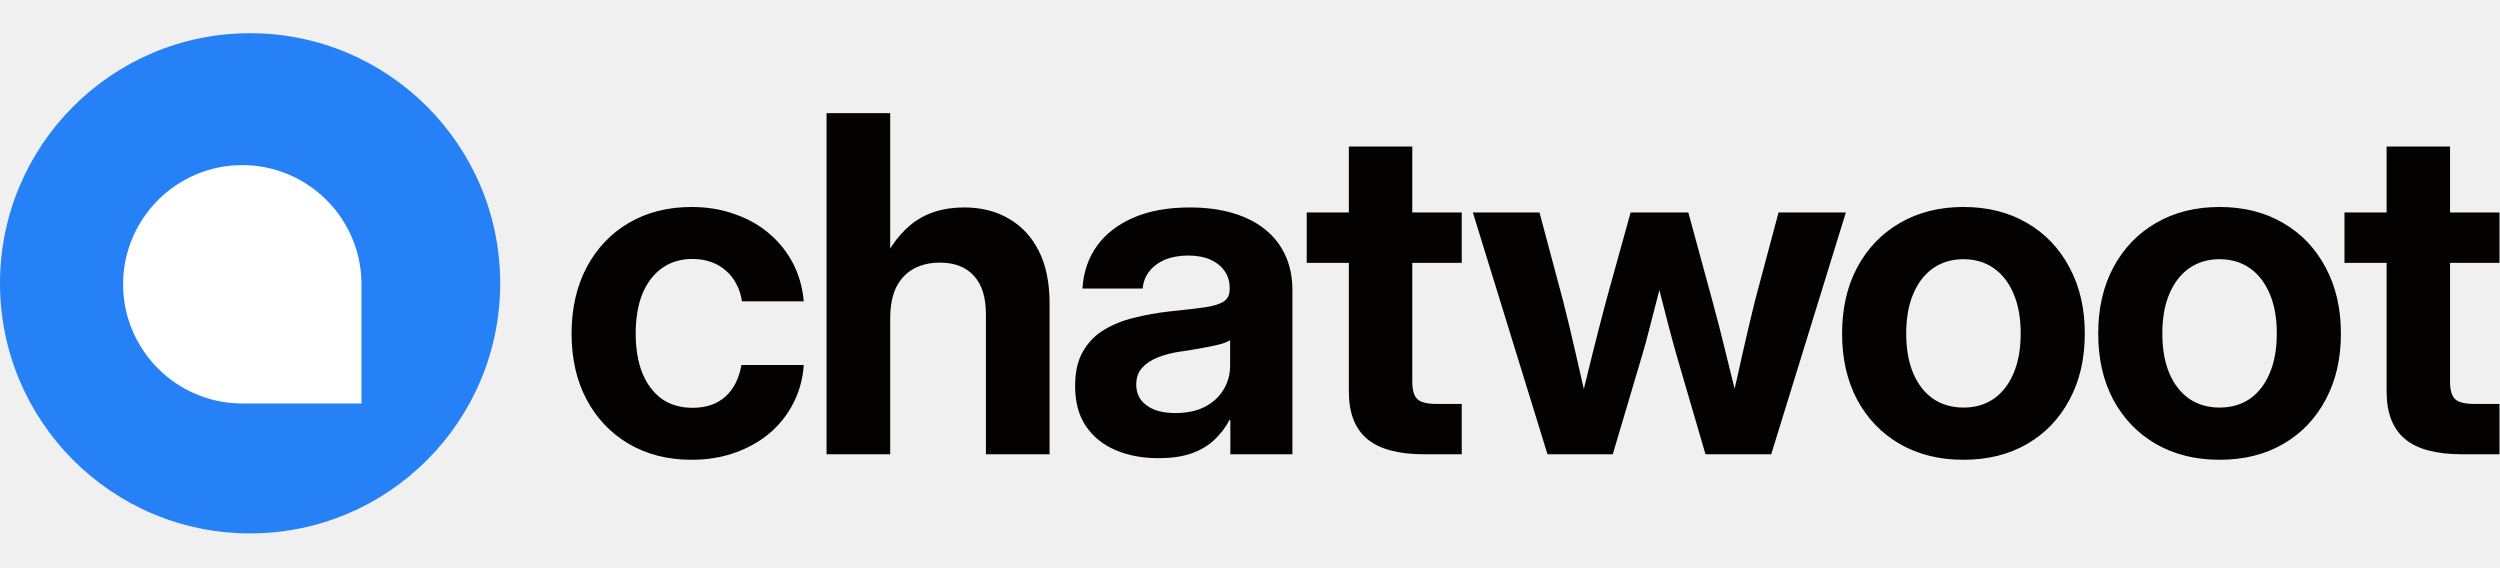
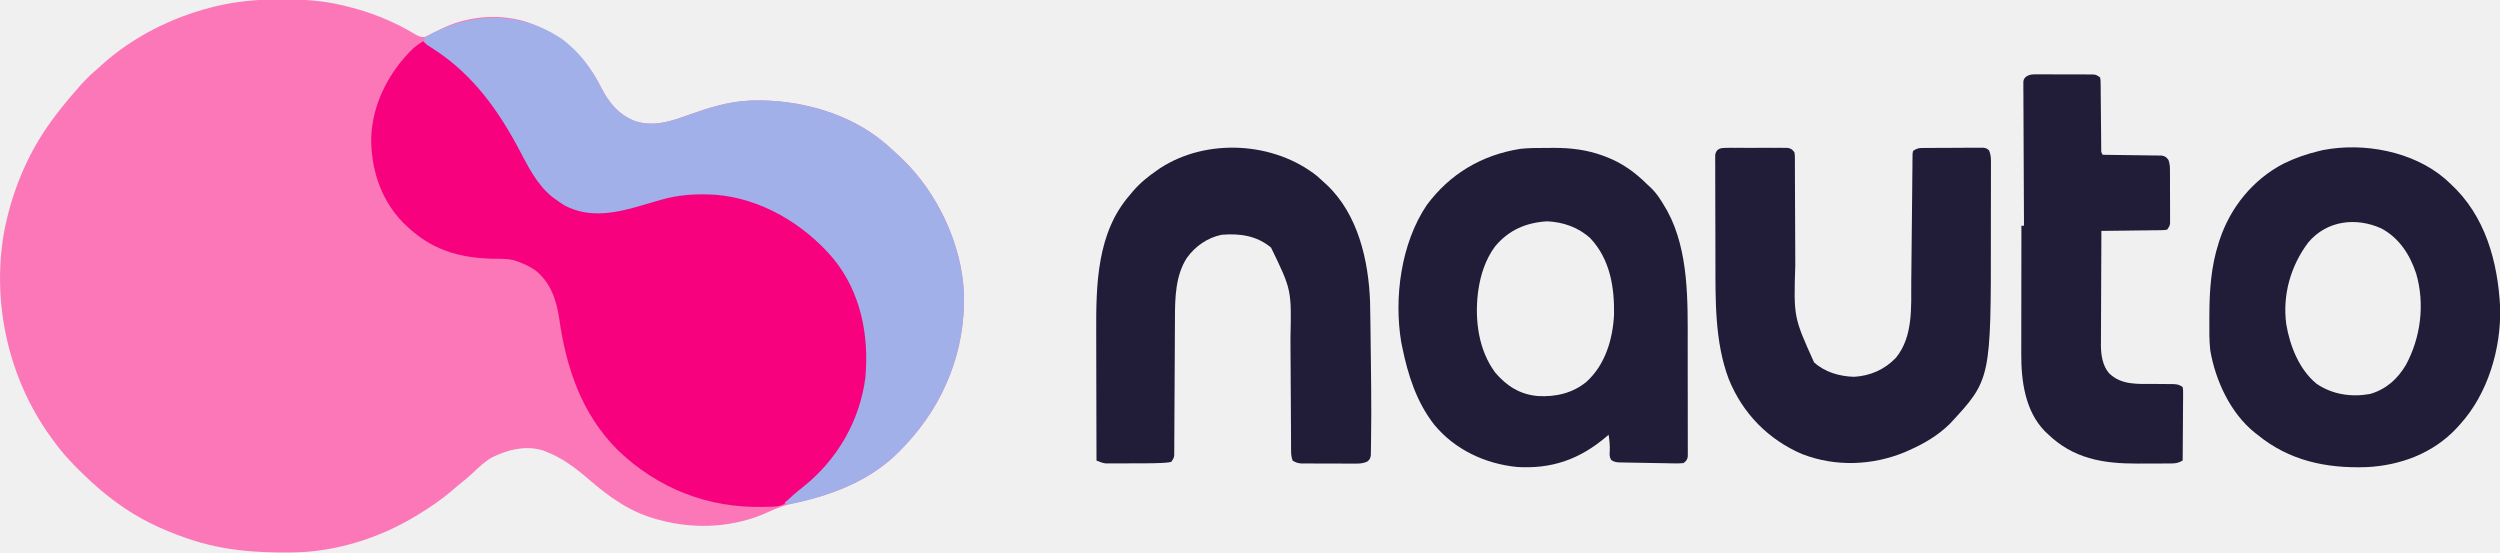
- <svg xmlns="http://www.w3.org/2000/svg" width="2559" height="581" viewBox="0 0 2559 581" fill="none">
-   <path d="M256 546C397.385 546 512 431.385 512 290C512 148.615 397.385 34 256 34C114.615 34 0 148.615 0 290C0 431.385 114.615 546 256 546Z" fill="#2781F6" />
-   <path d="M367 410H247.99C182.388 410 129 356.608 129 290.989C129 225.392 182.388 172 247.992 172C313.612 172 367 225.392 367 290.989V410Z" fill="white" stroke="white" stroke-width="6" />
-   <path d="M707.875 470.625C683.5 470.625 662.016 465.156 643.422 454.219C624.984 443.281 610.609 428.125 600.297 408.75C590.141 389.375 585.062 366.953 585.062 341.484C585.062 316.016 590.141 293.516 600.297 273.984C610.609 254.453 624.984 239.219 643.422 228.281C662.016 217.344 683.5 211.875 707.875 211.875C723.812 211.875 738.5 214.297 751.938 219.141C765.531 223.828 777.328 230.469 787.328 239.062C797.484 247.656 805.609 257.812 811.703 269.531C817.797 281.25 821.469 294.219 822.719 308.438H759.438C758.5 301.875 756.625 296.016 753.812 290.859C751.156 285.547 747.641 281.016 743.266 277.266C739.047 273.359 734.047 270.391 728.266 268.359C722.641 266.172 716.156 265.078 708.812 265.078C696.781 265.078 686.391 268.203 677.641 274.453C668.891 280.703 662.172 289.531 657.484 300.938C652.953 312.344 650.688 325.859 650.688 341.484C650.688 356.953 652.953 370.391 657.484 381.797C662.172 393.203 668.812 402.031 677.406 408.281C686.156 414.375 696.625 417.422 708.812 417.422C716.156 417.422 722.641 416.406 728.266 414.375C733.891 412.344 738.734 409.453 742.797 405.703C747.016 401.797 750.453 397.188 753.109 391.875C755.766 386.406 757.719 380.312 758.969 373.594H822.719C821.781 387.656 818.266 400.625 812.172 412.5C806.234 424.219 798.188 434.453 788.031 443.203C777.875 451.797 766 458.516 752.406 463.359C738.812 468.203 723.969 470.625 707.875 470.625ZM911.209 326.484V465H846.053V115.781H911.209V281.25H898.319C906.288 259.375 917.459 242.422 931.834 230.391C946.366 218.359 964.725 212.344 986.913 212.344C1004.41 212.344 1019.65 216.172 1032.62 223.828C1045.74 231.328 1055.98 242.344 1063.32 256.875C1070.66 271.406 1074.33 289.141 1074.33 310.078V465H1009.18V321.562C1009.18 304.219 1005.04 291.094 996.756 282.188C988.631 273.281 977.069 268.828 962.069 268.828C952.069 268.828 943.241 270.859 935.584 274.922C927.928 278.984 921.913 285.234 917.538 293.672C913.319 302.109 911.209 313.047 911.209 326.484ZM1185.79 468.984C1169.39 468.984 1154.78 466.25 1141.97 460.781C1129.15 455.312 1119 447.109 1111.5 436.172C1104.15 425.234 1100.48 411.562 1100.48 395.156C1100.48 381.094 1103.06 369.453 1108.22 360.234C1113.53 350.859 1120.64 343.438 1129.54 337.969C1138.61 332.344 1149 328.125 1160.72 325.312C1172.43 322.344 1184.62 320.156 1197.28 318.75C1212.59 317.188 1224.7 315.781 1233.61 314.531C1242.51 313.125 1248.92 311.094 1252.83 308.438C1256.73 305.781 1258.68 301.719 1258.68 296.25V294.609C1258.68 288.047 1256.97 282.344 1253.53 277.5C1250.09 272.5 1245.25 268.594 1239 265.781C1232.75 262.969 1225.17 261.562 1216.26 261.562C1207.36 261.562 1199.47 262.969 1192.59 265.781C1185.87 268.594 1180.48 272.578 1176.42 277.734C1172.51 282.734 1170.25 288.594 1169.62 295.312H1107.98C1109.08 278.438 1114.08 263.828 1122.98 251.484C1132.04 239.141 1144.54 229.531 1160.48 222.656C1176.58 215.781 1195.72 212.344 1217.9 212.344C1234.47 212.344 1249.23 214.297 1262.2 218.203C1275.33 222.109 1286.34 227.734 1295.25 235.078C1304.31 242.422 1311.18 251.328 1315.87 261.797C1320.56 272.109 1322.9 283.75 1322.9 296.719V465H1259.39V430.078H1258.45C1254.23 437.891 1248.92 444.766 1242.51 450.703C1236.26 456.484 1228.45 461.016 1219.08 464.297C1209.86 467.422 1198.76 468.984 1185.79 468.984ZM1203.14 422.812C1214.86 422.812 1224.86 420.703 1233.14 416.484C1241.58 412.109 1247.98 406.25 1252.36 398.906C1256.89 391.562 1259.15 383.281 1259.15 374.062V348.281C1257.12 349.531 1254.39 350.703 1250.95 351.797C1247.67 352.734 1243.68 353.672 1239 354.609C1234.47 355.547 1229.47 356.484 1224 357.422C1218.68 358.359 1213.14 359.219 1207.36 360C1199.23 361.25 1191.81 363.203 1185.09 365.859C1178.37 368.516 1172.98 372.109 1168.92 376.641C1165.01 381.016 1163.06 386.719 1163.06 393.75C1163.06 399.688 1164.7 404.922 1167.98 409.453C1171.42 413.828 1176.11 417.188 1182.04 419.531C1187.98 421.719 1195.01 422.812 1203.14 422.812ZM1496.24 217.5V269.062H1337.57V217.5H1496.24ZM1380.69 150H1445.61V390.703C1445.61 399.297 1447.33 405.234 1450.77 408.516C1454.21 411.797 1460.69 413.438 1470.22 413.438C1474.13 413.438 1478.66 413.438 1483.82 413.438C1489.13 413.438 1493.27 413.438 1496.24 413.438V465C1492.02 465 1486.32 465 1479.13 465C1472.1 465 1464.99 465 1457.8 465C1431.39 465 1411.94 459.766 1399.44 449.297C1386.94 438.828 1380.69 422.656 1380.69 400.781V150ZM1584.03 465L1507.62 217.5H1575.82L1599.73 307.031C1604.26 324.688 1608.63 342.891 1612.85 361.641C1617.07 380.391 1621.29 398.828 1625.51 416.953H1616.6C1621.13 398.828 1625.67 380.391 1630.2 361.641C1634.88 342.891 1639.57 324.688 1644.26 307.031L1669.1 217.5H1728.17L1752.54 307.031C1757.38 324.688 1762.07 342.891 1766.6 361.641C1771.13 380.391 1775.67 398.828 1780.2 416.953H1771.06C1775.43 398.828 1779.65 380.391 1783.71 361.641C1787.93 342.891 1792.23 324.688 1796.6 307.031L1820.51 217.5H1889.42L1813.01 465H1745.74L1716.45 364.688C1713.63 354.844 1710.9 344.844 1708.24 334.688C1705.59 324.375 1702.93 314.062 1700.28 303.75C1697.78 293.281 1695.12 282.969 1692.31 272.812H1704.96C1702.31 282.969 1699.57 293.281 1696.76 303.75C1694.1 314.062 1691.45 324.375 1688.79 334.688C1686.29 344.844 1683.56 354.844 1680.59 364.688L1650.82 465H1584.03ZM2009.78 470.625C1985.09 470.625 1963.38 465.234 1944.62 454.453C1926.03 443.672 1911.5 428.594 1901.03 409.219C1890.72 389.844 1885.56 367.266 1885.56 341.484C1885.56 315.703 1890.72 293.125 1901.03 273.75C1911.5 254.219 1926.03 239.062 1944.62 228.281C1963.38 217.344 1985.09 211.875 2009.78 211.875C2034.62 211.875 2056.34 217.344 2074.94 228.281C2093.53 239.062 2107.98 254.219 2118.3 273.75C2128.77 293.125 2134 315.703 2134 341.484C2134 367.266 2128.77 389.844 2118.3 409.219C2107.98 428.594 2093.53 443.672 2074.94 454.453C2056.34 465.234 2034.62 470.625 2009.78 470.625ZM2009.78 417.188C2021.66 417.188 2031.97 414.219 2040.72 408.281C2049.47 402.188 2056.27 393.438 2061.11 382.031C2065.95 370.625 2068.38 357.109 2068.38 341.484C2068.38 325.547 2065.95 311.953 2061.11 300.703C2056.27 289.297 2049.47 280.547 2040.72 274.453C2031.97 268.359 2021.66 265.312 2009.78 265.312C1998.06 265.312 1987.75 268.359 1978.84 274.453C1970.09 280.547 1963.3 289.297 1958.45 300.703C1953.61 311.953 1951.19 325.547 1951.19 341.484C1951.19 357.266 1953.61 370.859 1958.45 382.266C1963.3 393.516 1970.09 402.188 1978.84 408.281C1987.75 414.219 1998.06 417.188 2009.78 417.188ZM2271.94 470.625C2247.26 470.625 2225.54 465.234 2206.79 454.453C2188.19 443.672 2173.66 428.594 2163.19 409.219C2152.88 389.844 2147.72 367.266 2147.72 341.484C2147.72 315.703 2152.88 293.125 2163.19 273.75C2173.66 254.219 2188.19 239.062 2206.79 228.281C2225.54 217.344 2247.26 211.875 2271.94 211.875C2296.79 211.875 2318.51 217.344 2337.1 228.281C2355.69 239.062 2370.15 254.219 2380.46 273.75C2390.93 293.125 2396.16 315.703 2396.16 341.484C2396.16 367.266 2390.93 389.844 2380.46 409.219C2370.15 428.594 2355.69 443.672 2337.1 454.453C2318.51 465.234 2296.79 470.625 2271.94 470.625ZM2271.94 417.188C2283.82 417.188 2294.13 414.219 2302.88 408.281C2311.63 402.188 2318.43 393.438 2323.27 382.031C2328.12 370.625 2330.54 357.109 2330.54 341.484C2330.54 325.547 2328.12 311.953 2323.27 300.703C2318.43 289.297 2311.63 280.547 2302.88 274.453C2294.13 268.359 2283.82 265.312 2271.94 265.312C2260.22 265.312 2249.91 268.359 2241.01 274.453C2232.26 280.547 2225.46 289.297 2220.62 300.703C2215.77 311.953 2213.35 325.547 2213.35 341.484C2213.35 357.266 2215.77 370.859 2220.62 382.266C2225.46 393.516 2232.26 402.188 2241.01 408.281C2249.91 414.219 2260.22 417.188 2271.94 417.188ZM2558.48 217.5V269.062H2399.81V217.5H2558.48ZM2442.93 150H2507.86V390.703C2507.86 399.297 2509.57 405.234 2513.01 408.516C2516.45 411.797 2522.93 413.438 2532.47 413.438C2536.37 413.438 2540.9 413.438 2546.06 413.438C2551.37 413.438 2555.51 413.438 2558.48 413.438V465C2554.26 465 2548.56 465 2541.37 465C2534.34 465 2527.23 465 2520.04 465C2493.64 465 2474.18 459.766 2461.68 449.297C2449.18 438.828 2442.93 422.656 2442.93 400.781V150Z" fill="#040101" />
+ <svg xmlns="http://www.w3.org/2000/svg" version="1.1" width="1938" height="428">
+   <path d="M0 0 C0.932 0.003 1.865 0.006 2.825 0.009 C17.791 0.081 32.138 0.948 46.75 4.438 C47.631 4.641 48.512 4.845 49.419 5.055 C68.218 9.536 86.879 16.854 103.399 26.921 C106.471 28.7 108.186 29.536 111.738 28.914 C115.289 27.173 118.815 25.406 122.312 23.562 C142.5 13.182 166.955 10.603 188.895 17.109 C215.983 26.1 234.81 42.789 247.701 68.193 C253.88 80.291 261.525 89.569 274.559 94.5 C289.236 98.866 301.991 94.437 315.75 89.438 C330.866 84.038 346.584 79.075 362.75 78.438 C363.594 78.398 364.439 78.358 365.309 78.316 C401.23 77.469 440.067 87.909 467.75 111.438 C468.581 112.143 469.413 112.848 470.27 113.574 C472.818 115.809 475.29 118.105 477.75 120.438 C478.708 121.331 479.666 122.224 480.652 123.145 C508.518 149.652 527.684 190.361 529.031 228.898 C529.926 273.003 513.628 313.445 483.453 345.656 C482.561 346.574 481.669 347.492 480.75 348.438 C480.209 348.998 479.668 349.559 479.111 350.136 C457.223 372.497 427.835 384.026 397.738 390.297 C390.916 391.778 384.543 393.962 378.234 396.937 C351.753 409.408 320.867 411.193 292.75 403.438 C292.095 403.266 291.439 403.095 290.764 402.918 C270.395 397.472 253.863 385.631 238.173 372.033 C227.863 363.164 217.557 355.317 204.75 350.438 C204.071 350.173 203.391 349.909 202.691 349.637 C189.384 345.43 175.273 349.035 163.188 355 C157.695 358.157 153.265 362.294 148.719 366.641 C145.154 370.043 141.35 373.118 137.508 376.199 C135.644 377.712 133.805 379.258 131.992 380.832 C123.774 387.941 115.025 393.803 105.75 399.438 C105.041 399.871 104.332 400.304 103.602 400.751 C75.642 417.637 41.498 428.363 8.695 428.676 C7.845 428.686 6.994 428.695 6.117 428.705 C-20.742 428.951 -45.597 427.043 -71.25 418.438 C-72.523 418.013 -72.523 418.013 -73.821 417.579 C-92.667 411.147 -111.195 402.303 -127.25 390.438 C-128.299 389.671 -129.349 388.904 -130.43 388.113 C-138.151 382.375 -145.317 376.103 -152.25 369.438 C-152.851 368.863 -153.453 368.289 -154.072 367.698 C-162.637 359.481 -170.386 351.123 -177.25 341.438 C-178.408 339.856 -178.408 339.856 -179.59 338.242 C-211.552 293.419 -224.387 236.387 -215.438 182.211 C-209.852 151.395 -197.726 120.838 -179.25 95.438 C-178.555 94.471 -177.86 93.504 -177.145 92.508 C-171.525 84.85 -165.476 77.602 -159.25 70.438 C-158.452 69.515 -157.654 68.592 -156.832 67.641 C-152.876 63.146 -148.836 58.989 -144.254 55.133 C-142.175 53.374 -140.188 51.535 -138.188 49.688 C-114.413 28.605 -84.912 13.975 -54.25 6.125 C-52.92 5.78 -52.92 5.78 -51.562 5.427 C-34.539 1.308 -17.467 -0.122 0 0 Z " fill="#FB77B7" transform="translate(218.25,-0.4375)" />
+   <path d="M0 0 C13.762 6.59 25.085 17.549 36 28 C36.886 28.833 37.771 29.665 38.684 30.523 C56.092 47.307 67.656 68.842 78.624 90.143 C82.513 97.603 86.876 104.332 92 111 C92.49 111.666 92.981 112.331 93.486 113.017 C101.202 123.346 114.505 129.996 127 132 C146.854 133.627 165.447 128.027 184.193 122.005 C205.003 115.413 227.051 116.653 248 122 C248.999 122.249 248.999 122.249 250.019 122.503 C271.802 128.172 291.915 141.579 308 157 C308.831 157.768 309.663 158.537 310.52 159.328 C325.816 173.896 335.478 192.798 341 213 C341.179 213.656 341.359 214.312 341.543 214.988 C346.388 233.85 346.134 256.243 341 275 C340.834 275.636 340.667 276.272 340.496 276.927 C331.673 310.178 310.029 335.633 283 356 C282.281 356.743 281.561 357.485 280.82 358.25 C276.302 361.053 271.658 360.77 266.438 360.875 C265.324 360.906 264.211 360.937 263.064 360.969 C220.37 361.79 181.816 346.545 151 317 C122.906 289.03 111.016 253.455 105.5 214.938 C103.372 200.556 98.849 186.978 87.062 177.562 C82.98 174.785 78.638 172.681 74 171 C73.032 170.643 72.064 170.286 71.066 169.918 C65.369 168.333 59.367 168.658 53.5 168.562 C26.704 167.825 5.439 161.119 -14 142 C-14.772 141.241 -15.544 140.481 -16.34 139.699 C-33.01 122.288 -40.581 98.301 -40.211 74.539 C-39.311 48.43 -26.516 23.93 -8.121 5.918 C-5.553 3.595 -2.978 1.756 0 0 Z " fill="#F7017E" transform="translate(328,32)" />
+   <path d="M0 0 C13.661 10.172 22.826 22.563 30.474 37.635 C36.653 49.733 44.299 59.011 57.332 63.941 C72.009 68.308 84.765 63.878 98.523 58.879 C113.639 53.48 129.357 48.517 145.523 47.879 C146.79 47.819 146.79 47.819 148.082 47.758 C184.004 46.911 222.841 57.351 250.523 80.879 C251.355 81.584 252.186 82.289 253.043 83.016 C255.591 85.251 258.064 87.547 260.523 89.879 C261.481 90.772 262.439 91.666 263.426 92.586 C291.291 119.094 310.458 159.803 311.805 198.34 C312.699 242.445 296.401 282.887 266.227 315.098 C265.335 316.015 264.442 316.933 263.523 317.879 C262.983 318.439 262.442 319 261.885 319.577 C239.842 342.096 210.154 353.526 179.926 360.129 C178.758 360.384 178.758 360.384 177.566 360.645 C175.523 360.879 175.523 360.879 172.523 359.879 C177.336 355.455 182.151 351.114 187.336 347.129 C213.519 326.322 230.837 296.317 235.323 263.071 C238.367 229.809 231.87 196.36 210.332 170.129 C187.671 143.528 154.805 123.822 119.523 120.879 C104.633 119.965 90.843 120.705 76.523 124.879 C75.102 125.289 75.102 125.289 73.651 125.707 C69.476 126.916 65.305 128.138 61.136 129.366 C41.692 135.086 21.427 139.18 2.5 129.301 C-0.274 127.614 -2.878 125.824 -5.477 123.879 C-6.183 123.356 -6.889 122.832 -7.617 122.293 C-19.78 112.477 -26.588 97.906 -33.797 84.406 C-49.699 54.694 -68.867 28.246 -97.25 9.336 C-97.855 8.931 -98.459 8.527 -99.082 8.11 C-100.752 7.007 -102.438 5.929 -104.125 4.852 C-104.901 4.201 -105.677 3.55 -106.477 2.879 C-106.477 1.559 -106.477 0.239 -106.477 -1.121 C-72.323 -20.523 -33.465 -22.461 0 0 Z " fill="#A1B0E9" transform="translate(435.4766,30.12109)" />
+   <path d="M0 0 C2.326 0.003 4.65 -0.02 6.976 -0.046 C20.077 -0.102 32.853 1.423 45.218 6.003 C45.917 6.259 46.616 6.514 47.336 6.778 C60.06 11.622 69.976 18.799 79.593 28.316 C80.271 28.933 80.949 29.551 81.647 30.187 C86.704 34.873 90.16 40.371 93.593 46.316 C94.108 47.197 94.624 48.079 95.155 48.988 C111.933 79.921 110.916 119.11 110.894 153.222 C110.897 155.777 110.902 158.332 110.907 160.887 C110.914 166.174 110.914 171.461 110.908 176.748 C110.902 182.851 110.915 188.954 110.936 195.057 C110.956 200.981 110.959 206.905 110.955 212.829 C110.956 215.333 110.961 217.837 110.971 220.341 C110.983 223.813 110.977 227.284 110.965 230.755 C110.973 231.787 110.98 232.818 110.988 233.881 C110.981 234.822 110.974 235.763 110.967 236.733 C110.967 237.55 110.967 238.368 110.968 239.21 C110.496 241.861 109.757 242.746 107.593 244.316 C104.843 244.55 102.331 244.609 99.589 244.523 C98.793 244.509 97.998 244.496 97.178 244.483 C95.496 244.453 93.815 244.418 92.133 244.376 C89.686 244.318 87.24 244.284 84.792 244.259 C80.867 244.216 76.943 244.143 73.019 244.053 C71.416 244.019 69.814 243.991 68.211 243.969 C65.85 243.936 63.489 243.884 61.128 243.827 C60.412 243.821 59.697 243.815 58.96 243.808 C56.05 243.721 54.055 243.642 51.638 241.937 C50.125 239.59 50.337 237.828 50.468 235.066 C50.654 230.682 50.294 226.651 49.593 222.316 C48.95 222.873 48.306 223.429 47.644 224.003 C27 241.437 5.531 248.972 -21.407 247.316 C-46.159 244.842 -69.593 233.884 -85.53 214.602 C-99.363 196.937 -105.964 176.008 -110.407 154.316 C-110.656 153.11 -110.905 151.905 -111.161 150.663 C-116.944 116.008 -111.325 73.927 -91.407 44.316 C-73.37 19.99 -48.675 5.448 -18.896 0.708 C-12.608 0.001 -6.323 -0.018 0 0 Z M-38.407 76.316 C-45.7 86.061 -49.749 98.329 -51.407 110.316 C-51.53 111.178 -51.652 112.04 -51.778 112.929 C-54.145 134.056 -51.185 156.712 -38.306 174.163 C-29.41 184.583 -19.159 191.088 -5.407 192.316 C8.402 193.174 21.761 190.16 32.499 181.218 C46.905 168.129 52.824 148.419 53.796 129.327 C54.182 107.927 50.714 86.45 35.608 70.195 C26.403 61.614 14.49 57.439 1.968 56.878 C-14.404 57.845 -27.882 63.663 -38.407 76.316 Z " fill="#211C37" transform="translate(1197.407,114.6843)" />
+   <path d="M0 0 C0.81 0.749 1.619 1.498 2.453 2.27 C3.202 2.949 3.202 2.949 3.967 3.643 C31.044 28.437 40.805 64.058 42.582 99.867 C43.318 131.622 33.084 166.495 11.453 190.27 C10.57 191.245 9.687 192.221 8.777 193.227 C-9.409 212.667 -34.838 222.165 -61.241 223.395 C-92.38 224.431 -121.079 218.359 -145.547 198.27 C-146.249 197.731 -146.952 197.192 -147.676 196.637 C-166.576 181.44 -178.229 156.091 -182.187 132.62 C-183.028 124.786 -182.89 116.89 -182.859 109.02 C-182.858 108.085 -182.856 107.15 -182.855 106.187 C-182.799 86.735 -181.602 67.888 -175.547 49.27 C-175.337 48.619 -175.127 47.969 -174.911 47.299 C-166.622 22.131 -149.149 0.549 -125.54 -11.778 C-116.569 -16.188 -107.285 -19.451 -97.547 -21.73 C-96.596 -21.956 -95.644 -22.182 -94.664 -22.414 C-63.059 -28.524 -24.813 -21.395 0 0 Z M-106.184 49.207 C-119.86 67.401 -126.254 89.917 -123.25 112.505 C-120.445 129.377 -113.266 147.658 -99.781 158.738 C-87.474 167.173 -72.644 169.294 -58.164 166.652 C-45.817 163.009 -37.067 155.189 -30.547 144.27 C-18.92 122.849 -15.658 96.787 -22.547 73.27 C-27.426 58.649 -35.573 45.863 -49.422 38.395 C-69.086 29.487 -91.699 32.061 -106.184 49.207 Z " fill="#211C37" transform="translate(1895.547,138.7305)" />
+   <path d="M0 0 C1.637 -0.014 1.637 -0.014 3.307 -0.029 C5.074 -0.02 5.074 -0.02 6.877 -0.01 C8.691 -0.015 8.691 -0.015 10.542 -0.019 C13.101 -0.021 15.659 -0.015 18.218 -0.003 C22.143 0.013 26.066 -0.003 29.99 -0.022 C32.473 -0.02 34.956 -0.016 37.439 -0.01 C38.618 -0.016 39.796 -0.022 41.01 -0.029 C42.101 -0.019 43.192 -0.01 44.316 0 C45.278 0.002 46.239 0.005 47.23 0.007 C50.154 0.466 50.851 1.095 52.658 3.388 C53.037 5.356 53.037 5.356 53.043 7.636 C53.053 8.503 53.063 9.37 53.073 10.263 C53.068 11.212 53.064 12.161 53.059 13.138 C53.069 14.642 53.069 14.642 53.08 16.176 C53.1 19.508 53.099 22.841 53.1 26.173 C53.111 28.506 53.125 30.838 53.14 33.171 C53.176 39.34 53.196 45.51 53.211 51.68 C53.236 61.472 53.277 71.263 53.333 81.055 C53.349 84.438 53.353 87.822 53.356 91.206 C52.096 131.214 52.096 131.214 67.908 166.263 C76.312 173.916 87.625 177.141 98.834 177.486 C111.398 176.818 122.728 171.849 131.408 162.701 C144.794 146.247 143.14 123.736 143.267 103.783 C143.294 100.216 143.339 96.65 143.383 93.084 C143.501 83.291 143.591 73.498 143.679 63.704 C143.761 54.68 143.848 45.655 143.96 36.631 C144.012 32.393 144.049 28.156 144.075 23.918 C144.099 20.679 144.142 17.441 144.182 14.203 C144.185 13.029 144.188 11.855 144.191 10.646 C144.208 9.581 144.225 8.516 144.242 7.418 C144.254 6.025 144.254 6.025 144.266 4.604 C144.396 3.873 144.525 3.142 144.658 2.388 C147.975 0.177 149.042 0.129 152.908 0.098 C153.979 0.085 155.051 0.072 156.154 0.059 C157.889 0.056 157.889 0.056 159.658 0.052 C160.845 0.046 162.033 0.039 163.256 0.032 C165.768 0.022 168.279 0.017 170.791 0.018 C174.643 0.013 178.494 -0.023 182.346 -0.061 C184.783 -0.067 187.221 -0.071 189.658 -0.073 C190.814 -0.087 191.971 -0.101 193.162 -0.116 C194.233 -0.11 195.305 -0.104 196.408 -0.098 C197.352 -0.101 198.295 -0.103 199.268 -0.106 C201.658 0.388 201.658 0.388 203.463 1.816 C205.323 5.819 205.067 9.671 205.031 14.033 C205.034 15.013 205.038 15.993 205.042 17.002 C205.05 20.259 205.036 23.515 205.021 26.771 C205.021 29.06 205.021 31.35 205.023 33.639 C205.023 38.463 205.012 43.287 204.994 48.11 C204.972 54.188 204.971 60.266 204.978 66.344 C205.067 179.613 205.067 179.613 173.217 213.88 C163.902 223.011 153.511 229.121 141.658 234.388 C140.038 235.113 140.038 235.113 138.385 235.853 C113.024 246.361 84.33 247.355 58.658 237.388 C32.366 226.111 12.619 205.888 1.868 179.444 C-9.213 150.38 -8.495 117.547 -8.545 86.892 C-8.548 85.71 -8.551 84.527 -8.553 83.309 C-8.568 77.081 -8.578 70.853 -8.582 64.625 C-8.588 58.196 -8.612 51.767 -8.64 45.337 C-8.659 40.378 -8.664 35.419 -8.665 30.46 C-8.668 28.087 -8.676 25.714 -8.69 23.342 C-8.707 20.044 -8.705 16.747 -8.698 13.449 C-8.707 12.469 -8.717 11.489 -8.726 10.479 C-8.721 9.584 -8.715 8.688 -8.709 7.766 C-8.711 6.988 -8.712 6.211 -8.714 5.409 C-7.804 0.464 -4.461 0.011 0 0 Z " fill="#211C37" transform="translate(1338.342,114.6118)" />
+   <path d="M0 0 C1.646 1.456 3.273 2.934 4.875 4.438 C5.648 5.132 6.422 5.827 7.219 6.543 C31.594 29.457 39.771 65.193 40.949 97.464 C41.101 103.088 41.163 108.714 41.227 114.34 C41.25 116.185 41.273 118.029 41.297 119.874 C41.345 123.743 41.39 127.612 41.433 131.481 C41.476 135.366 41.524 139.25 41.578 143.135 C41.759 156.236 41.877 169.335 41.875 182.438 C41.875 183.352 41.875 184.266 41.875 185.208 C41.87 190.51 41.831 195.811 41.746 201.112 C41.723 202.734 41.708 204.357 41.701 205.979 C41.69 208.199 41.647 210.416 41.595 212.635 C41.577 213.883 41.559 215.13 41.54 216.416 C40.875 219.438 40.875 219.438 38.654 221.339 C35.768 222.48 33.778 222.812 30.689 222.81 C29.178 222.819 29.178 222.819 27.635 222.829 C26.558 222.819 25.481 222.81 24.371 222.801 C23.256 222.801 22.14 222.802 20.991 222.802 C18.637 222.8 16.282 222.79 13.928 222.774 C10.322 222.75 6.717 222.753 3.111 222.76 C0.823 222.754 -1.466 222.747 -3.754 222.738 C-5.373 222.74 -5.373 222.74 -7.024 222.741 C-8.029 222.732 -9.034 222.722 -10.069 222.712 C-10.951 222.708 -11.833 222.703 -12.741 222.698 C-15.346 222.413 -16.951 221.894 -19.125 220.438 C-20.076 217.584 -20.256 215.799 -20.27 212.839 C-20.28 211.422 -20.28 211.422 -20.291 209.977 C-20.295 208.425 -20.295 208.425 -20.299 206.842 C-20.305 205.75 -20.312 204.659 -20.319 203.534 C-20.333 201.157 -20.345 198.78 -20.355 196.404 C-20.371 192.626 -20.394 188.848 -20.42 185.071 C-20.49 174.327 -20.55 163.583 -20.602 152.839 C-20.633 146.268 -20.675 139.696 -20.722 133.124 C-20.738 130.634 -20.75 128.143 -20.759 125.652 C-19.928 88.074 -19.928 88.074 -35.828 55.328 C-47.12 46.034 -60.018 44.28 -74.125 45.438 C-85.185 47.72 -94.591 54.323 -101.125 63.438 C-109.837 77.027 -110.261 93.967 -110.299 109.633 C-110.305 110.809 -110.312 111.986 -110.319 113.199 C-110.333 115.736 -110.345 118.274 -110.355 120.812 C-110.371 124.825 -110.394 128.838 -110.42 132.851 C-110.491 144.255 -110.551 155.66 -110.602 167.064 C-110.63 173.379 -110.665 179.694 -110.708 186.009 C-110.731 189.345 -110.748 192.681 -110.759 196.017 C-110.771 199.728 -110.795 203.438 -110.822 207.148 C-110.823 208.253 -110.823 209.358 -110.824 210.497 C-110.834 211.504 -110.843 212.512 -110.853 213.55 C-110.857 214.427 -110.862 215.303 -110.866 216.207 C-111.125 218.438 -111.125 218.438 -113.125 221.438 C-115.149 221.943 -115.149 221.943 -117.612 222.115 C-118.511 222.179 -119.41 222.243 -120.336 222.309 C-124.671 222.509 -128.993 222.6 -133.332 222.605 C-134.26 222.609 -135.189 222.612 -136.145 222.616 C-138.089 222.621 -140.033 222.623 -141.976 222.623 C-144.947 222.625 -147.918 222.643 -150.889 222.662 C-152.786 222.665 -154.684 222.667 -156.582 222.668 C-157.465 222.675 -158.349 222.682 -159.259 222.69 C-160.087 222.687 -160.915 222.684 -161.769 222.68 C-162.853 222.683 -162.853 222.683 -163.959 222.685 C-166.585 222.385 -168.694 221.45 -171.125 220.438 C-171.172 204.554 -171.207 188.671 -171.229 172.787 C-171.239 165.409 -171.253 158.032 -171.276 150.654 C-171.296 144.211 -171.309 137.768 -171.313 131.325 C-171.316 127.925 -171.322 124.525 -171.336 121.125 C-171.479 84.256 -170.892 43.685 -145.125 14.438 C-144.461 13.632 -143.797 12.826 -143.113 11.996 C-137.502 5.398 -131.253 0.328 -124.125 -4.562 C-123.348 -5.106 -122.57 -5.65 -121.77 -6.211 C-85.65 -29.711 -33.457 -26.719 0 0 Z " fill="#211C37" transform="translate(1021.125,136.5625)" />
+   <path d="M0 0 C1.031 -0.006 2.062 -0.012 3.125 -0.019 C4.786 -0.005 4.786 -0.005 6.48 0.009 C7.622 0.009 8.763 0.008 9.939 0.008 C12.351 0.01 14.762 0.02 17.174 0.036 C20.872 0.06 24.569 0.057 28.267 0.05 C30.609 0.056 32.951 0.063 35.293 0.072 C36.402 0.071 37.512 0.07 38.655 0.069 C39.682 0.078 40.71 0.088 41.77 0.098 C43.127 0.105 43.127 0.105 44.512 0.112 C46.82 0.372 46.82 0.372 49.82 2.372 C50.212 4.801 50.212 4.801 50.237 7.892 C50.253 9.046 50.27 10.201 50.287 11.391 C50.29 12.643 50.293 13.895 50.297 15.185 C50.32 17.14 50.344 19.095 50.368 21.05 C50.398 23.793 50.415 26.536 50.431 29.28 C50.463 34.08 50.514 38.881 50.568 43.682 C50.595 46.239 50.616 48.797 50.631 51.354 C50.642 52.509 50.652 53.663 50.662 54.853 C50.669 55.873 50.675 56.893 50.682 57.943 C50.66 60.382 50.66 60.382 51.82 62.372 C52.415 62.378 53.009 62.384 53.622 62.39 C59.803 62.454 65.983 62.538 72.163 62.635 C74.471 62.668 76.778 62.696 79.086 62.719 C82.4 62.752 85.713 62.805 89.027 62.861 C90.062 62.867 91.096 62.873 92.162 62.88 C93.603 62.91 93.603 62.91 95.073 62.94 C96.342 62.957 96.342 62.957 97.637 62.974 C100.321 63.464 101.182 64.224 102.82 66.372 C103.779 69.25 103.952 71.081 103.965 74.072 C103.972 75.023 103.978 75.974 103.985 76.954 C103.986 77.979 103.987 79.004 103.988 80.06 C103.993 81.641 103.993 81.641 103.998 83.254 C104.003 85.483 104.006 87.712 104.005 89.942 C104.008 93.359 104.026 96.776 104.045 100.193 C104.048 102.357 104.05 104.521 104.051 106.685 C104.058 107.71 104.065 108.735 104.072 109.791 C104.069 110.742 104.066 111.693 104.063 112.673 C104.064 113.51 104.066 114.347 104.067 115.209 C103.82 117.372 103.82 117.372 101.82 120.372 C99.643 120.771 99.643 120.771 96.911 120.805 C95.89 120.824 94.87 120.844 93.818 120.865 C92.712 120.871 91.607 120.877 90.469 120.884 C89.339 120.902 88.21 120.92 87.047 120.938 C83.43 120.993 79.813 121.026 76.195 121.06 C73.747 121.093 71.299 121.127 68.851 121.163 C62.841 121.248 56.831 121.317 50.82 121.372 C50.75 133.716 50.697 146.06 50.665 158.405 C50.649 164.137 50.628 169.87 50.594 175.602 C50.561 181.14 50.543 186.677 50.535 192.214 C50.53 194.321 50.519 196.429 50.503 198.536 C50.481 201.499 50.478 204.462 50.479 207.425 C50.469 208.286 50.458 209.148 50.447 210.036 C50.485 217.549 51.717 225.904 56.82 231.747 C66.342 241.118 79.392 239.97 91.82 239.997 C94.497 240.014 97.174 240.036 99.851 240.069 C101.506 240.089 103.161 240.098 104.816 240.096 C108.674 240.132 110.535 240.182 113.82 242.372 C114.181 244.777 114.181 244.777 114.161 247.832 C114.16 248.973 114.16 250.114 114.16 251.289 C114.144 252.526 114.129 253.762 114.113 255.036 C114.109 256.299 114.105 257.561 114.1 258.862 C114.086 262.219 114.059 265.576 114.026 268.933 C113.995 272.358 113.982 275.783 113.967 279.208 C113.933 285.93 113.883 292.651 113.82 299.372 C110.774 301.13 108.565 301.627 105.062 301.647 C104.119 301.657 103.176 301.666 102.205 301.676 C100.68 301.674 100.68 301.674 99.125 301.673 C97.533 301.68 97.533 301.68 95.908 301.686 C93.654 301.692 91.399 301.692 89.145 301.688 C85.756 301.685 82.369 301.708 78.98 301.734 C51.973 301.814 28.814 297.96 8.82 278.372 C7.878 277.485 7.878 277.485 6.918 276.579 C-8.251 260.998 -11.368 237.767 -11.293 217.048 C-11.294 215.421 -11.294 215.421 -11.294 213.762 C-11.293 210.213 -11.285 206.664 -11.278 203.115 C-11.276 200.64 -11.274 198.166 -11.273 195.691 C-11.269 189.204 -11.26 182.717 -11.249 176.23 C-11.238 169.601 -11.234 162.971 -11.229 156.341 C-11.218 143.351 -11.201 130.362 -11.18 117.372 C-10.52 117.372 -9.86 117.372 -9.18 117.372 C-9.184 116.788 -9.187 116.203 -9.191 115.6 C-9.279 101.379 -9.346 87.158 -9.387 72.936 C-9.408 66.059 -9.436 59.182 -9.482 52.305 C-9.526 45.672 -9.549 39.039 -9.559 32.406 C-9.567 29.871 -9.581 27.336 -9.603 24.802 C-9.632 21.26 -9.636 17.719 -9.634 14.178 C-9.648 13.123 -9.663 12.067 -9.678 10.98 C-9.672 10.017 -9.667 9.053 -9.661 8.061 C-9.665 7.223 -9.668 6.385 -9.672 5.522 C-9.18 3.372 -9.18 3.372 -7.302 1.603 C-4.687 0.086 -3.013 -0.002 0 0 Z " fill="#211C37" transform="translate(1578.18,57.62769)" />
</svg>
